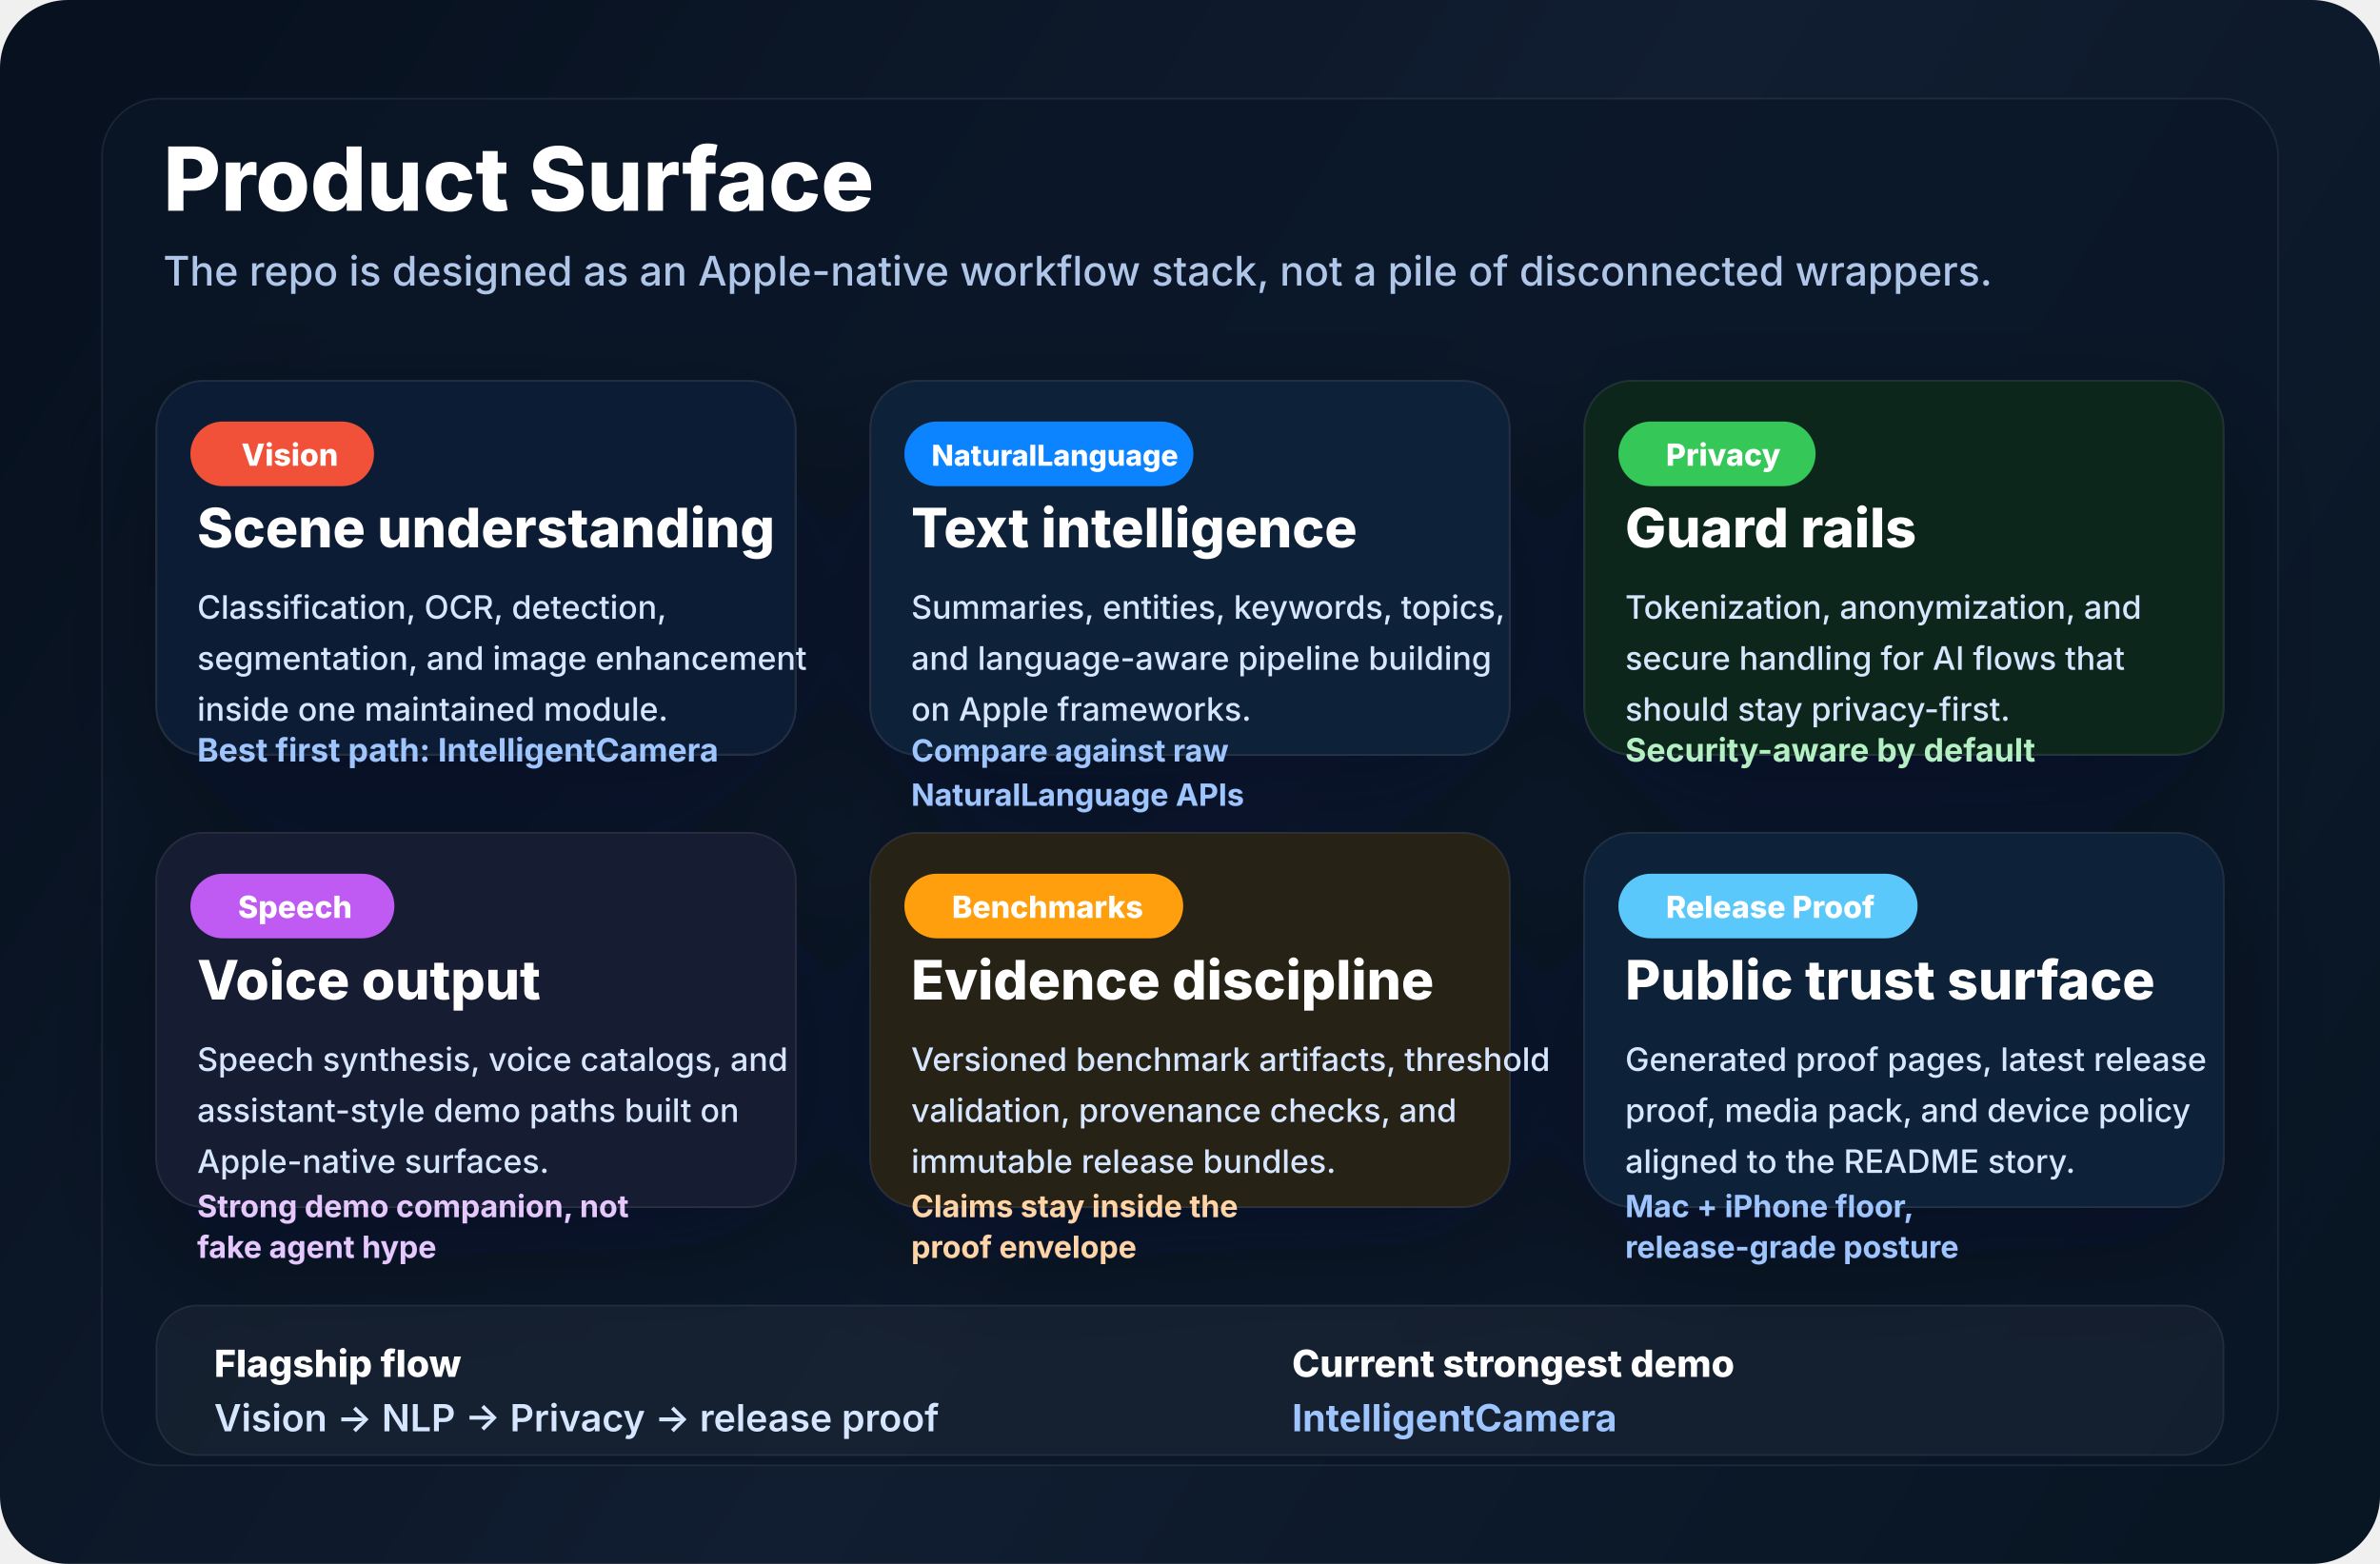
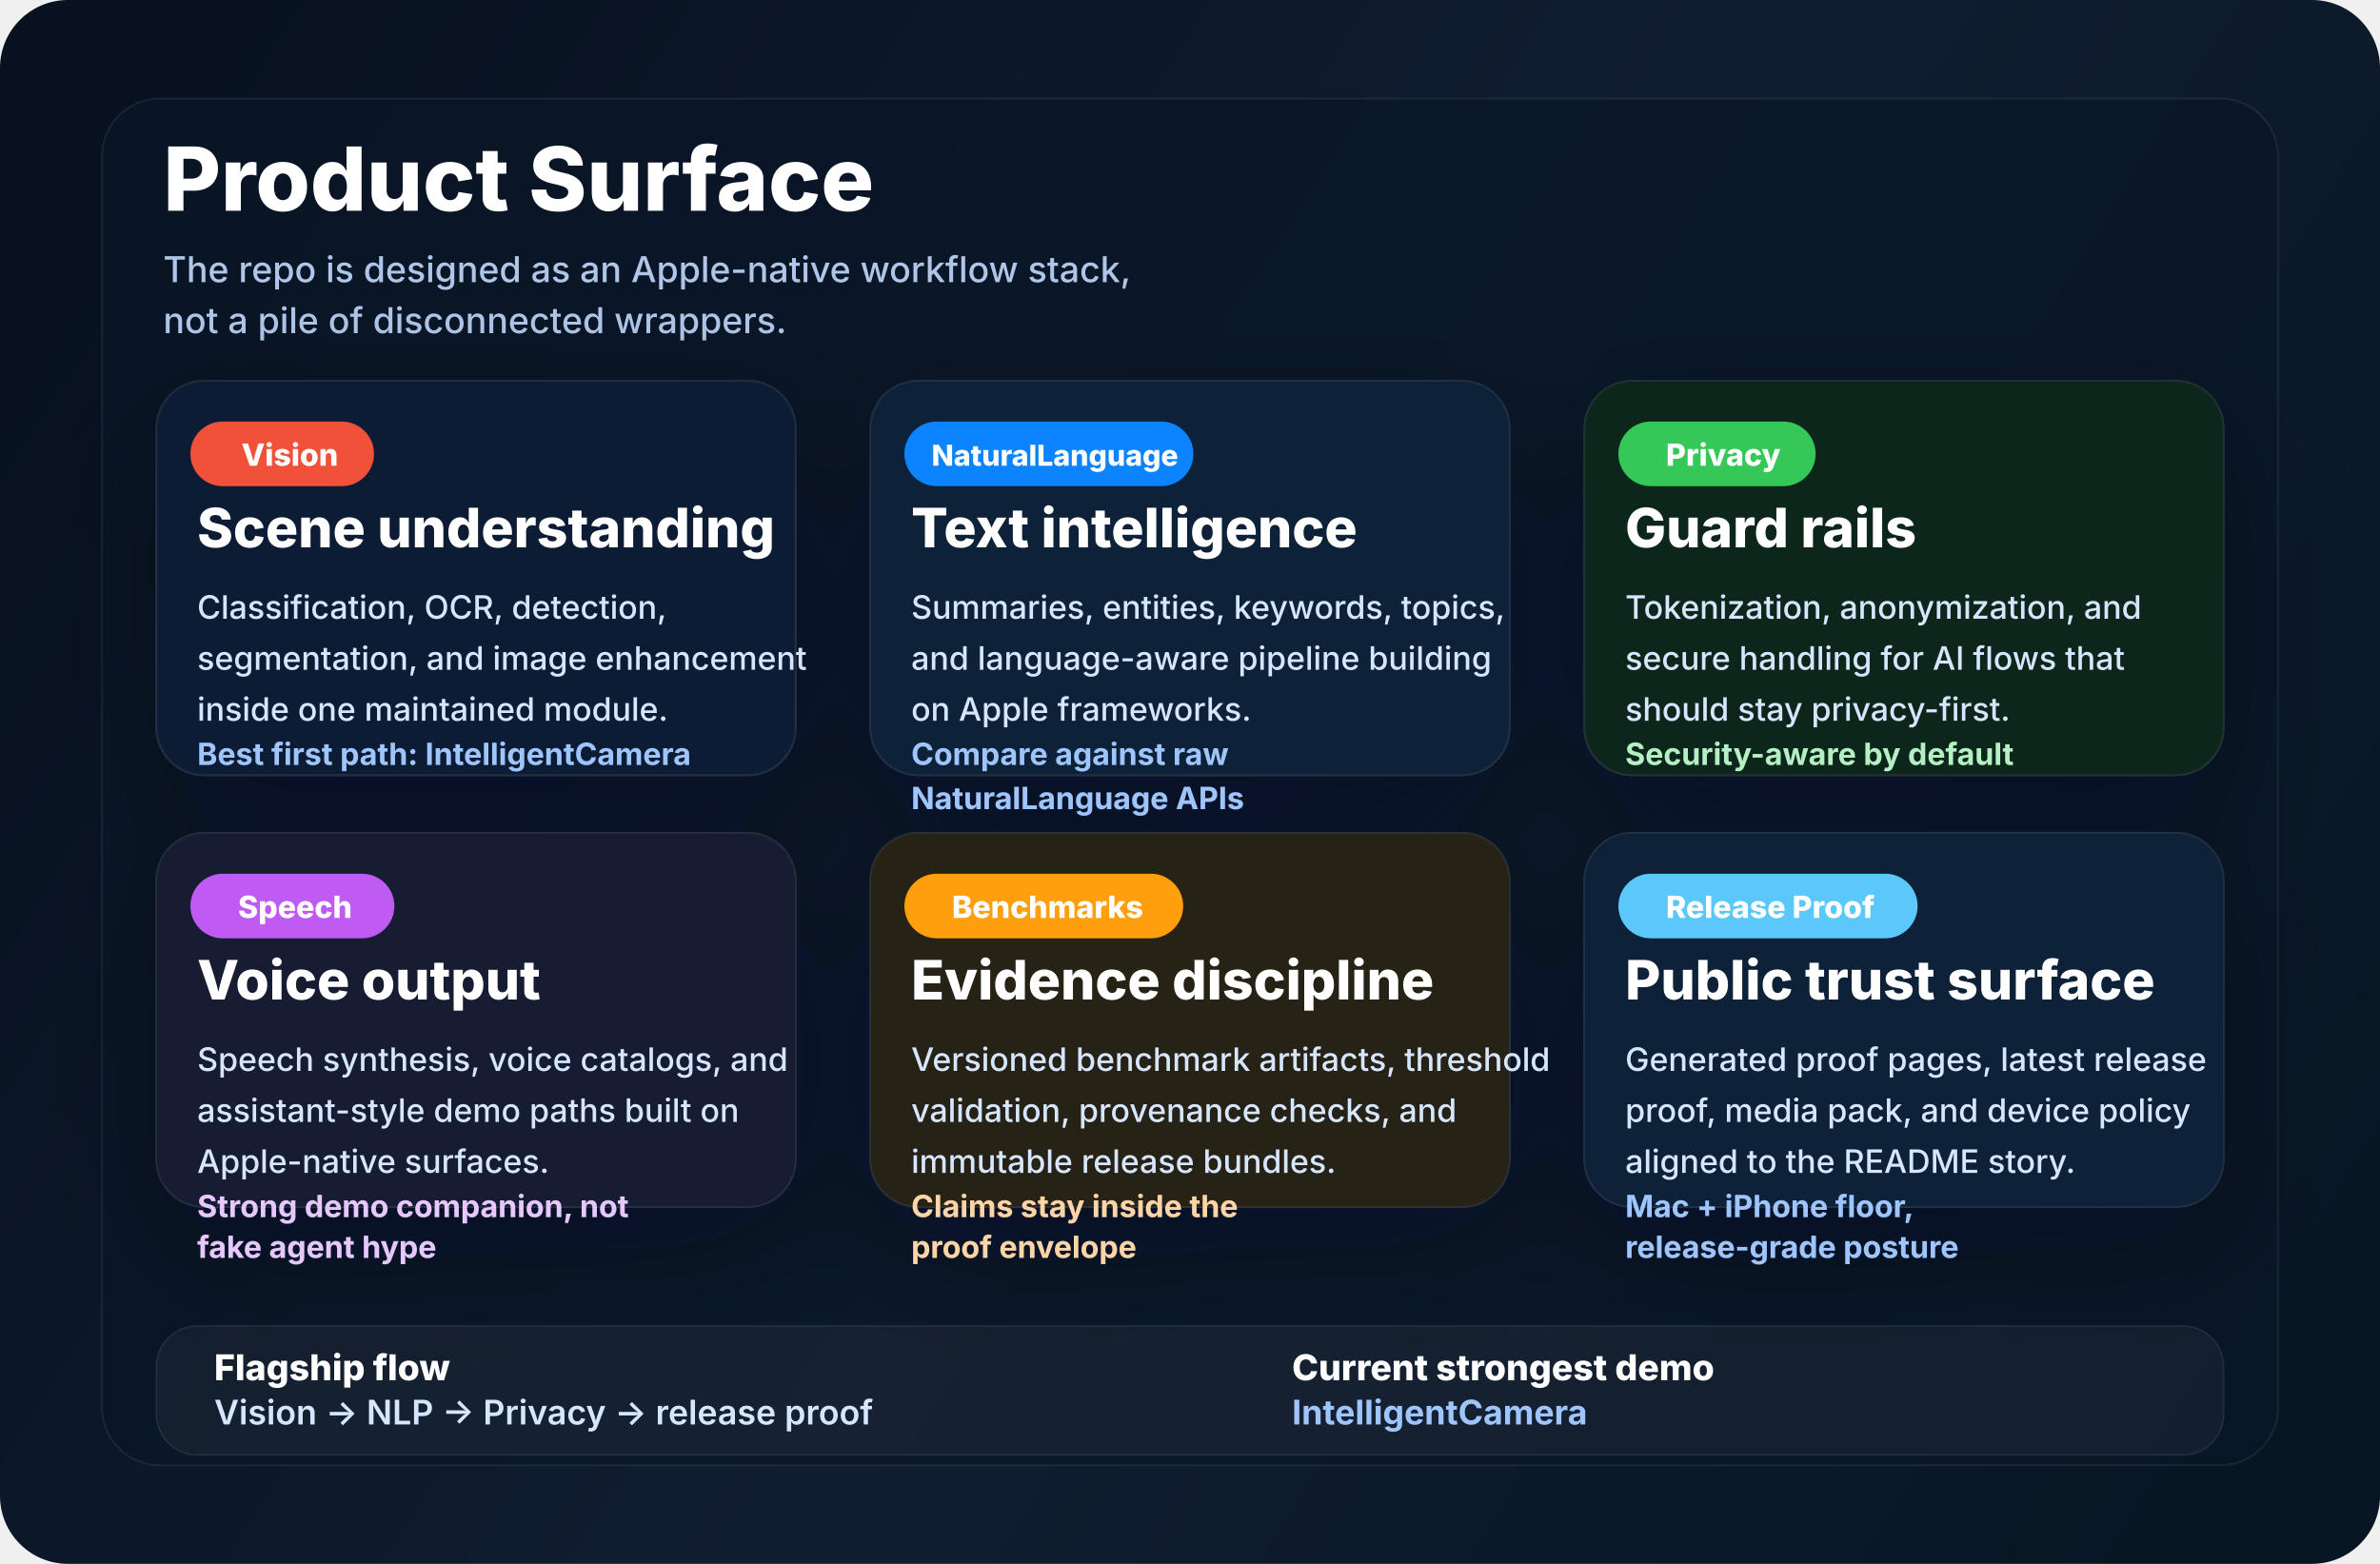
<svg xmlns="http://www.w3.org/2000/svg" width="1400" height="920" viewBox="0 0 1400 920" fill="none">
  <defs>
    <linearGradient id="bg" x1="90" y1="70" x2="1318" y2="844" gradientUnits="userSpaceOnUse">
      <stop stop-color="#07111F" />
      <stop offset="0.52" stop-color="#111D31" />
      <stop offset="1" stop-color="#081624" />
    </linearGradient>
    <linearGradient id="line" x1="0" y1="0" x2="280" y2="170" gradientUnits="userSpaceOnUse">
      <stop stop-color="#FFFFFF" stop-opacity="0.18" />
      <stop offset="1" stop-color="#FFFFFF" stop-opacity="0.04" />
    </linearGradient>
    <filter id="shadow" x="0" y="0" width="1400" height="920" filterUnits="userSpaceOnUse" color-interpolation-filters="sRGB">
      <feDropShadow dx="0" dy="24" stdDeviation="36" flood-color="#000814" flood-opacity="0.34" />
    </filter>
  </defs>
  <rect width="1400" height="920" rx="40" fill="url(#bg)" />
  <rect x="60" y="58" width="1280" height="804" rx="34" fill="#0B1728" fill-opacity="0.72" stroke="#F2F7FF" stroke-opacity="0.08" />
  <g font-family="-apple-system, BlinkMacSystemFont, 'Segoe UI', sans-serif">
    <text x="96" y="124" fill="#FFFFFF" font-size="52" font-weight="800">Product Surface</text>
-     <text x="96" y="168" fill="#AFC6E9" font-size="24" font-weight="500">The repo is designed as an Apple-native workflow stack, not a pile of disconnected wrappers.</text>
+     <text x="96" y="166" fill="#AFC6E9" font-size="21" font-weight="500">The repo is designed as an Apple-native workflow stack,</text>
+     <text x="96" y="196" fill="#AFC6E9" font-size="21" font-weight="500">not a pile of disconnected wrappers.</text>
  </g>
  <g filter="url(#shadow)" font-family="-apple-system, BlinkMacSystemFont, 'Segoe UI', sans-serif">
-     <rect x="92" y="224" width="376" height="220" rx="28" fill="#111F35" stroke="#F2F7FF" stroke-opacity="0.08" />
+     <rect x="92" y="224" width="376" height="232" rx="28" fill="#111F35" stroke="#F2F7FF" stroke-opacity="0.08" />
    <rect x="112" y="248" width="108" height="38" rx="19" fill="#F05138" />
    <text x="142" y="274" fill="#FFFFFF" font-size="18" font-weight="800">Vision</text>
    <text x="116" y="322" fill="#FFFFFF" font-size="32" font-weight="800">Scene understanding</text>
    <text x="116" y="364" fill="#D7E6FF" font-size="19" font-weight="500">Classification, OCR, detection,</text>
    <text x="116" y="394" fill="#D7E6FF" font-size="19" font-weight="500">segmentation, and image enhancement</text>
    <text x="116" y="424" fill="#D7E6FF" font-size="19" font-weight="500">inside one maintained module.</text>
-     <text x="116" y="448" fill="#9FC5FF" font-size="19" font-weight="700">Best first path: IntelligentCamera</text>
-     <rect x="512" y="224" width="376" height="220" rx="28" fill="#102239" stroke="#F2F7FF" stroke-opacity="0.08" />
+     <text x="116" y="450" fill="#9FC5FF" font-size="18" font-weight="700">Best first path: IntelligentCamera</text>
+     <rect x="512" y="224" width="376" height="232" rx="28" fill="#102239" stroke="#F2F7FF" stroke-opacity="0.08" />
    <rect x="532" y="248" width="170" height="38" rx="19" fill="#0A84FF" />
    <text x="548" y="274" fill="#FFFFFF" font-size="17" font-weight="800">NaturalLanguage</text>
    <text x="536" y="322" fill="#FFFFFF" font-size="32" font-weight="800">Text intelligence</text>
    <text x="536" y="364" fill="#D7E6FF" font-size="19" font-weight="500">Summaries, entities, keywords, topics,</text>
    <text x="536" y="394" fill="#D7E6FF" font-size="19" font-weight="500">and language-aware pipeline building</text>
    <text x="536" y="424" fill="#D7E6FF" font-size="19" font-weight="500">on Apple frameworks.</text>
-     <text x="536" y="448" fill="#9FC5FF" font-size="18" font-weight="700">Compare against raw</text>
-     <text x="536" y="474" fill="#9FC5FF" font-size="18" font-weight="700">NaturalLanguage APIs</text>
-     <rect x="932" y="224" width="376" height="220" rx="28" fill="#10281D" stroke="#F2F7FF" stroke-opacity="0.08" />
+     <text x="536" y="450" fill="#9FC5FF" font-size="18" font-weight="700">Compare against raw</text>
+     <text x="536" y="476" fill="#9FC5FF" font-size="18" font-weight="700">NaturalLanguage APIs</text>
+     <rect x="932" y="224" width="376" height="232" rx="28" fill="#10281D" stroke="#F2F7FF" stroke-opacity="0.08" />
    <rect x="952" y="248" width="116" height="38" rx="19" fill="#34C759" />
    <text x="980" y="274" fill="#FFFFFF" font-size="18" font-weight="800">Privacy</text>
    <text x="956" y="322" fill="#FFFFFF" font-size="32" font-weight="800">Guard rails</text>
    <text x="956" y="364" fill="#D7E6FF" font-size="19" font-weight="500">Tokenization, anonymization, and</text>
    <text x="956" y="394" fill="#D7E6FF" font-size="19" font-weight="500">secure handling for AI flows that</text>
    <text x="956" y="424" fill="#D7E6FF" font-size="19" font-weight="500">should stay privacy-first.</text>
-     <text x="956" y="448" fill="#B5F0C5" font-size="19" font-weight="700">Security-aware by default</text>
+     <text x="956" y="450" fill="#B5F0C5" font-size="18" font-weight="700">Security-aware by default</text>
    <rect x="92" y="490" width="376" height="220" rx="28" fill="#171A30" stroke="#F2F7FF" stroke-opacity="0.08" />
    <rect x="112" y="514" width="120" height="38" rx="19" fill="#BF5AF2" />
    <text x="140" y="540" fill="#FFFFFF" font-size="18" font-weight="800">Speech</text>
    <text x="116" y="588" fill="#FFFFFF" font-size="32" font-weight="800">Voice output</text>
    <text x="116" y="630" fill="#D7E6FF" font-size="19" font-weight="500">Speech synthesis, voice catalogs, and</text>
    <text x="116" y="660" fill="#D7E6FF" font-size="19" font-weight="500">assistant-style demo paths built on</text>
    <text x="116" y="690" fill="#D7E6FF" font-size="19" font-weight="500">Apple-native surfaces.</text>
    <text x="116" y="716" fill="#E6C8FF" font-size="18" font-weight="700">Strong demo companion, not</text>
    <text x="116" y="740" fill="#E6C8FF" font-size="18" font-weight="700">fake agent hype</text>
    <rect x="512" y="490" width="376" height="220" rx="28" fill="#262014" stroke="#F2F7FF" stroke-opacity="0.08" />
    <rect x="532" y="514" width="164" height="38" rx="19" fill="#FF9F0A" />
    <text x="560" y="540" fill="#FFFFFF" font-size="18" font-weight="800">Benchmarks</text>
    <text x="536" y="588" fill="#FFFFFF" font-size="32" font-weight="800">Evidence discipline</text>
    <text x="536" y="630" fill="#D7E6FF" font-size="19" font-weight="500">Versioned benchmark artifacts, threshold</text>
    <text x="536" y="660" fill="#D7E6FF" font-size="19" font-weight="500">validation, provenance checks, and</text>
    <text x="536" y="690" fill="#D7E6FF" font-size="19" font-weight="500">immutable release bundles.</text>
    <text x="536" y="716" fill="#FFD4A6" font-size="18" font-weight="700">Claims stay inside the</text>
    <text x="536" y="740" fill="#FFD4A6" font-size="18" font-weight="700">proof envelope</text>
    <rect x="932" y="490" width="376" height="220" rx="28" fill="#0E2037" stroke="#F2F7FF" stroke-opacity="0.08" />
    <rect x="952" y="514" width="176" height="38" rx="19" fill="#5AC8FA" />
    <text x="980" y="540" fill="#FFFFFF" font-size="18" font-weight="800">Release Proof</text>
    <text x="956" y="588" fill="#FFFFFF" font-size="32" font-weight="800">Public trust surface</text>
    <text x="956" y="630" fill="#D7E6FF" font-size="19" font-weight="500">Generated proof pages, latest release</text>
    <text x="956" y="660" fill="#D7E6FF" font-size="19" font-weight="500">proof, media pack, and device policy</text>
    <text x="956" y="690" fill="#D7E6FF" font-size="19" font-weight="500">aligned to the README story.</text>
    <text x="956" y="716" fill="#9FC5FF" font-size="18" font-weight="700">Mac + iPhone floor,</text>
    <text x="956" y="740" fill="#9FC5FF" font-size="18" font-weight="700">release-grade posture</text>
  </g>
-   <rect x="92" y="768" width="1216" height="88" rx="24" fill="url(#line)" stroke="#FFFFFF" stroke-opacity="0.08" />
+   <rect x="92" y="780" width="1216" height="76" rx="24" fill="url(#line)" stroke="#FFFFFF" stroke-opacity="0.08" />
  <g font-family="-apple-system, BlinkMacSystemFont, 'Segoe UI', sans-serif">
-     <text x="126" y="810" fill="#FFFFFF" font-size="22" font-weight="800">Flagship flow</text>
-     <text x="126" y="842" fill="#D7E6FF" font-size="22" font-weight="600">Vision -&gt; NLP -&gt; Privacy -&gt; release proof</text>
-     <text x="760" y="810" fill="#FFFFFF" font-size="22" font-weight="800">Current strongest demo</text>
-     <text x="760" y="842" fill="#9FC5FF" font-size="22" font-weight="700">IntelligentCamera</text>
+     <text x="126" y="812" fill="#FFFFFF" font-size="21" font-weight="800">Flagship flow</text>
+     <text x="126" y="838" fill="#D7E6FF" font-size="20" font-weight="600">Vision -&gt; NLP -&gt; Privacy -&gt; release proof</text>
+     <text x="760" y="812" fill="#FFFFFF" font-size="21" font-weight="800">Current strongest demo</text>
+     <text x="760" y="838" fill="#9FC5FF" font-size="20" font-weight="700">IntelligentCamera</text>
  </g>
</svg>
